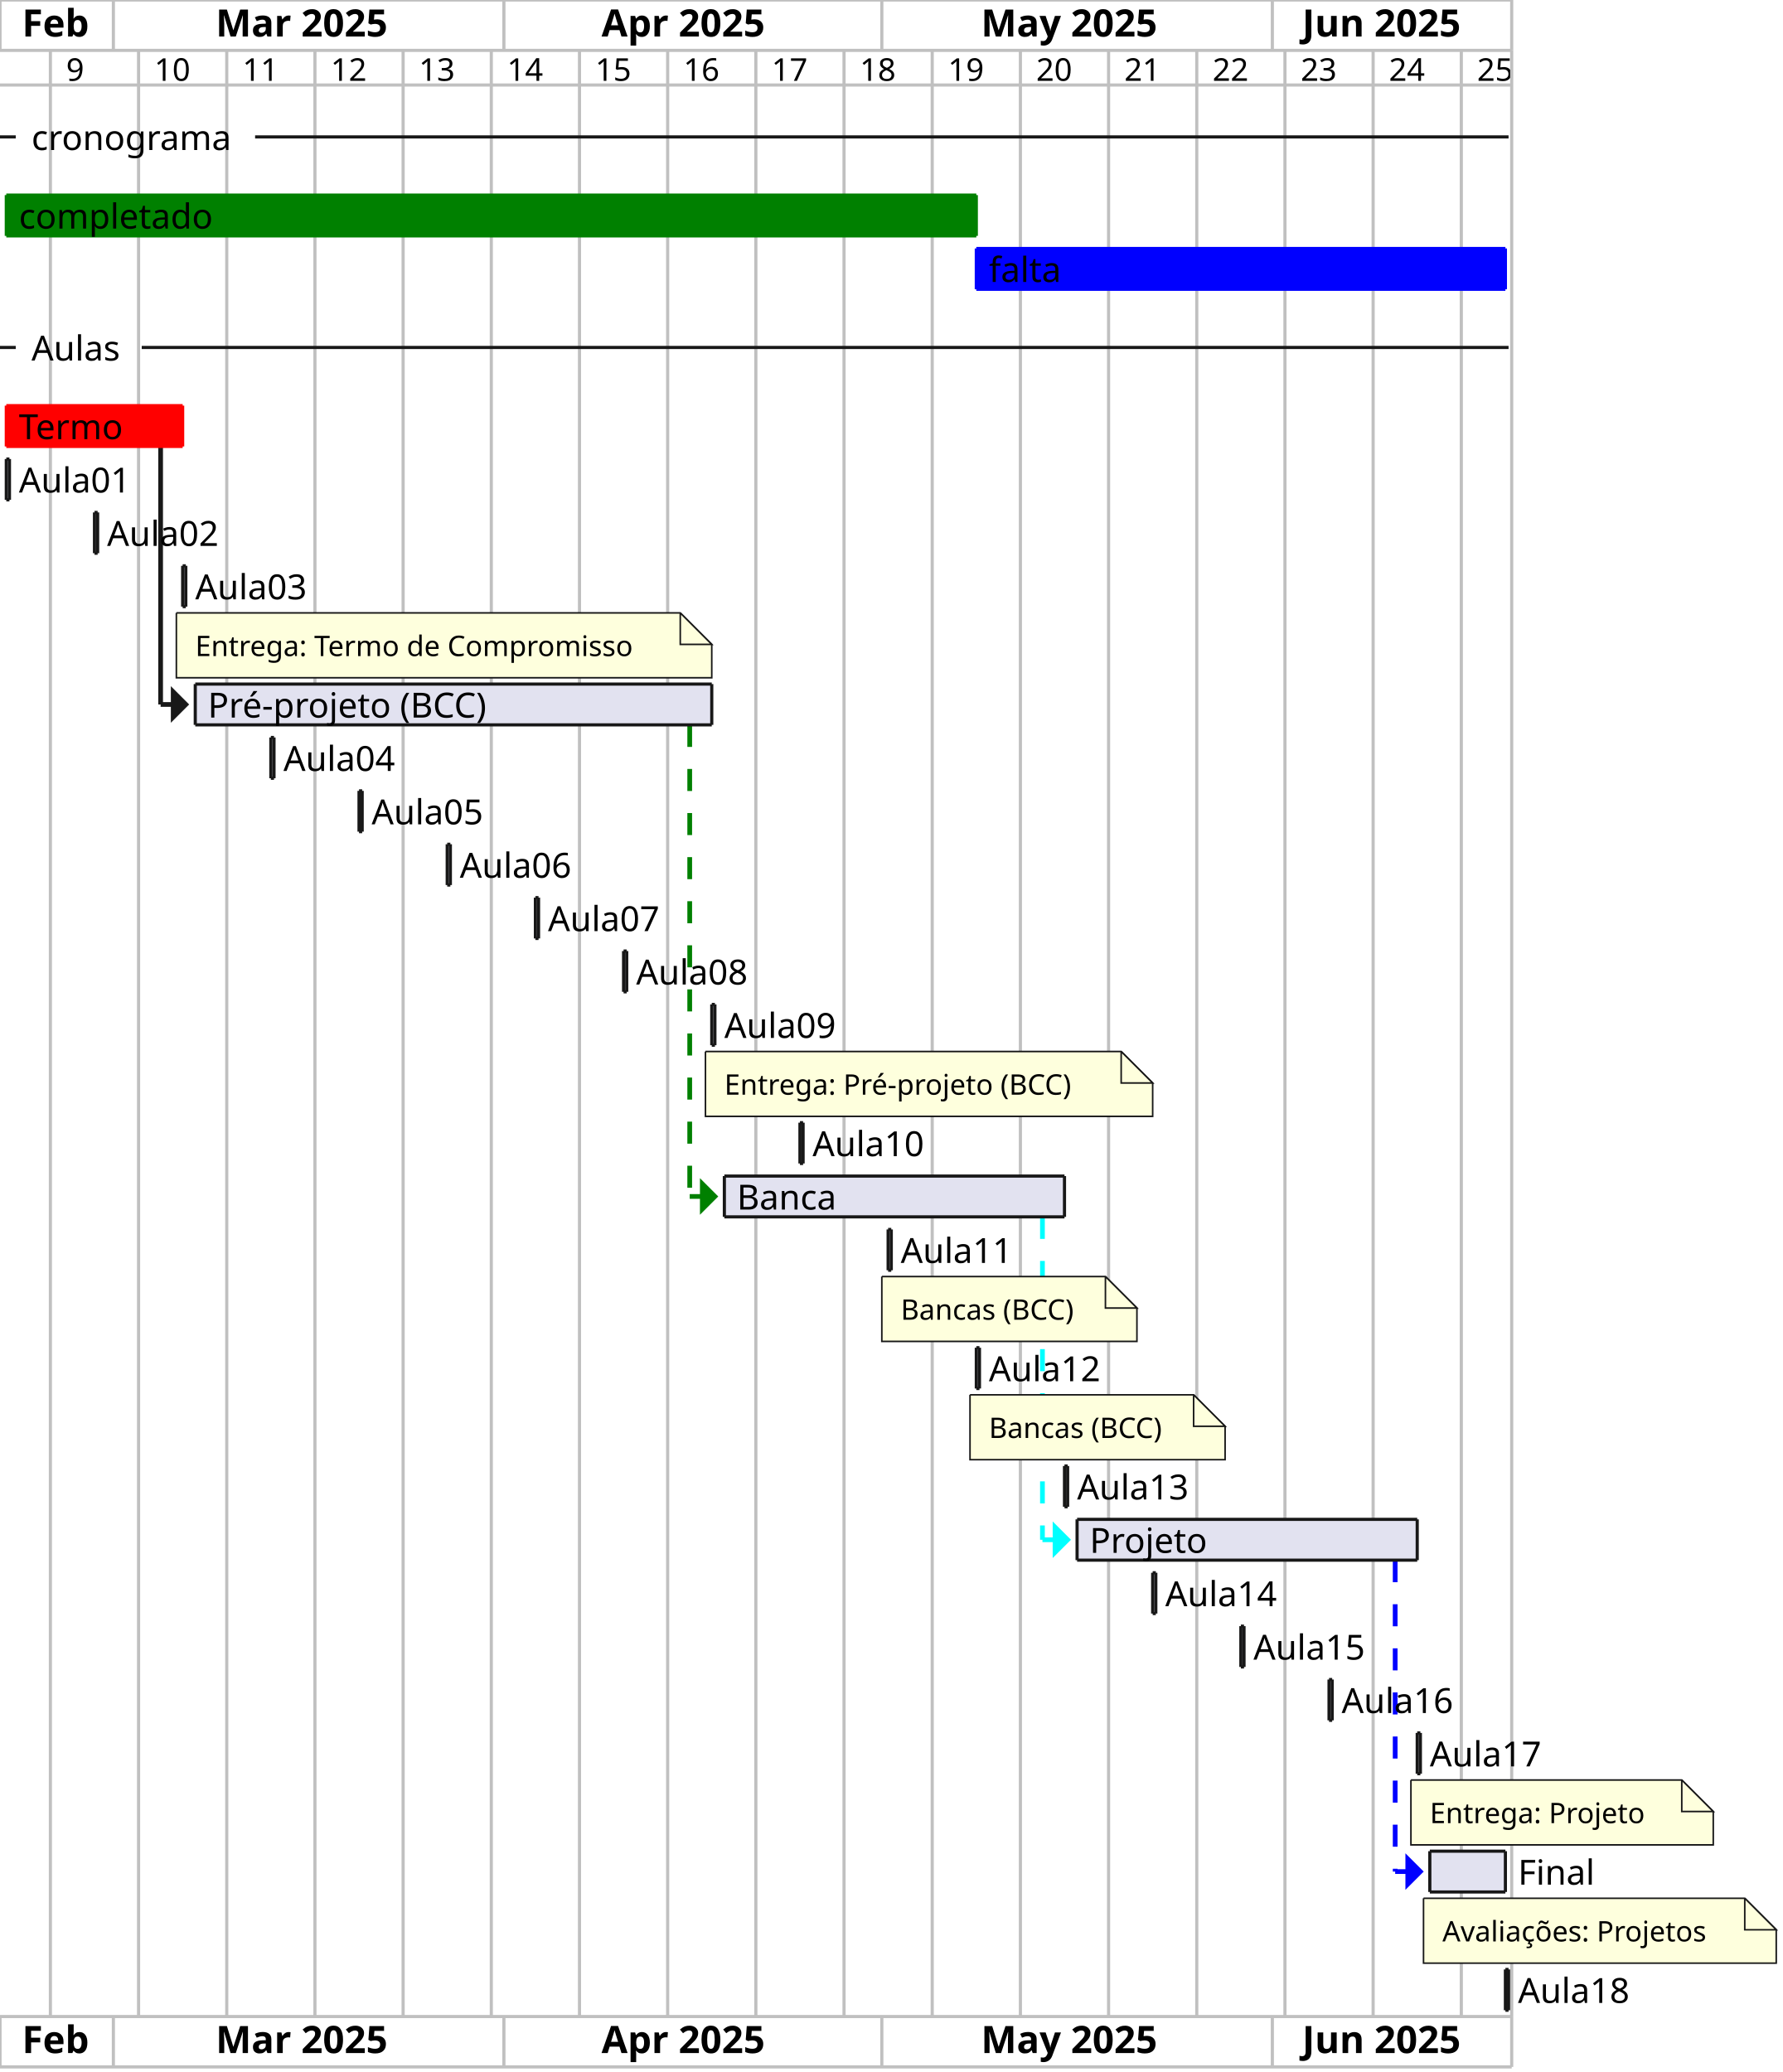
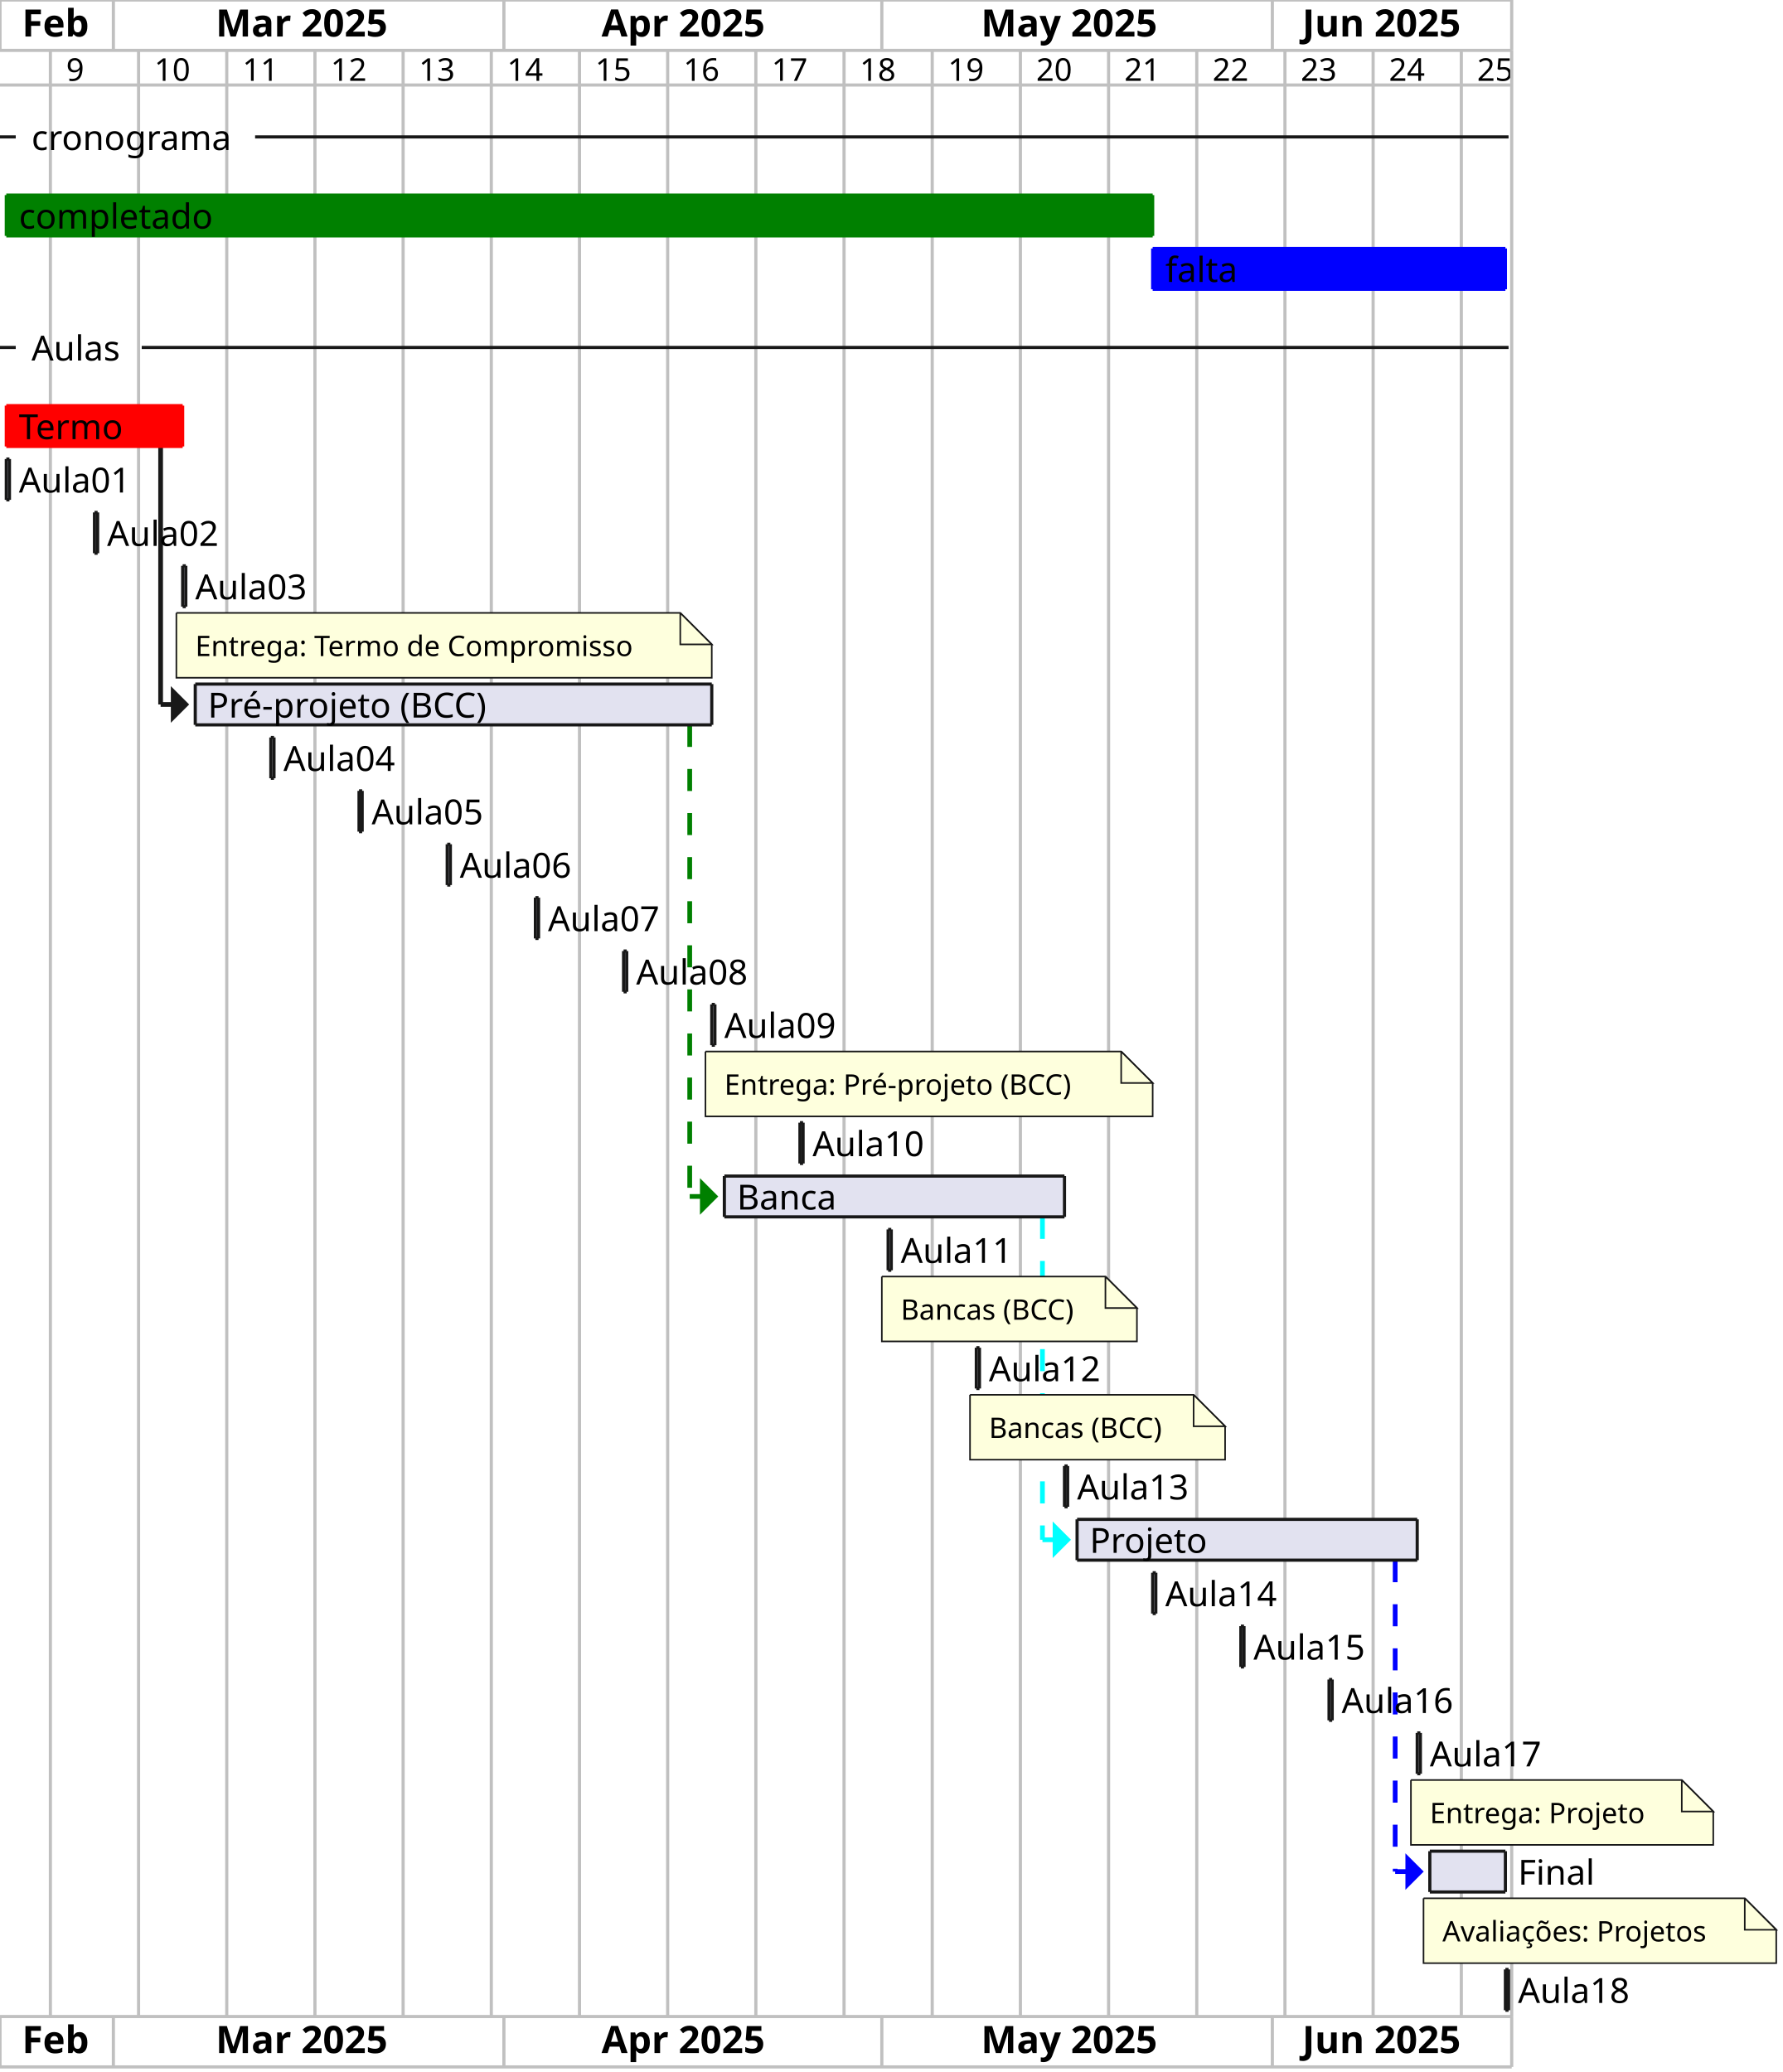
<svg xmlns="http://www.w3.org/2000/svg" contentStyleType="text/css" height="658px" preserveAspectRatio="none" style="width:566px;height:658px;background:#FFFFFF;" version="1.1" viewBox="0 0 566 658" width="566px" zoomAndPan="magnify">
  <defs />
  <g>
    <text fill="#000000" font-family="sans-serif" font-size="10" lengthAdjust="spacing" textLength="6" x="21" y="25.668">9</text>
    <text fill="#000000" font-family="sans-serif" font-size="10" lengthAdjust="spacing" textLength="12" x="49" y="25.668">10</text>
    <text fill="#000000" font-family="sans-serif" font-size="10" lengthAdjust="spacing" textLength="12" x="77" y="25.668">11</text>
    <text fill="#000000" font-family="sans-serif" font-size="10" lengthAdjust="spacing" textLength="12" x="105" y="25.668">12</text>
    <text fill="#000000" font-family="sans-serif" font-size="10" lengthAdjust="spacing" textLength="12" x="133" y="25.668">13</text>
    <text fill="#000000" font-family="sans-serif" font-size="10" lengthAdjust="spacing" textLength="12" x="161" y="25.668">14</text>
    <text fill="#000000" font-family="sans-serif" font-size="10" lengthAdjust="spacing" textLength="12" x="189" y="25.668">15</text>
    <text fill="#000000" font-family="sans-serif" font-size="10" lengthAdjust="spacing" textLength="12" x="217" y="25.668">16</text>
    <text fill="#000000" font-family="sans-serif" font-size="10" lengthAdjust="spacing" textLength="12" x="245" y="25.668">17</text>
    <text fill="#000000" font-family="sans-serif" font-size="10" lengthAdjust="spacing" textLength="12" x="273" y="25.668">18</text>
    <text fill="#000000" font-family="sans-serif" font-size="10" lengthAdjust="spacing" textLength="12" x="301" y="25.668">19</text>
    <text fill="#000000" font-family="sans-serif" font-size="10" lengthAdjust="spacing" textLength="12" x="329" y="25.668">20</text>
    <text fill="#000000" font-family="sans-serif" font-size="10" lengthAdjust="spacing" textLength="12" x="357" y="25.668">21</text>
    <text fill="#000000" font-family="sans-serif" font-size="10" lengthAdjust="spacing" textLength="12" x="385" y="25.668">22</text>
    <text fill="#000000" font-family="sans-serif" font-size="10" lengthAdjust="spacing" textLength="12" x="413" y="25.668">23</text>
    <text fill="#000000" font-family="sans-serif" font-size="10" lengthAdjust="spacing" textLength="12" x="441" y="25.668">24</text>
    <text fill="#000000" font-family="sans-serif" font-size="10" lengthAdjust="spacing" textLength="12" x="469" y="25.668">25</text>
    <line style="stroke:#C0C0C0;stroke-width:1.0;" x1="16" x2="16" y1="16" y2="640.385" />
    <line style="stroke:#C0C0C0;stroke-width:1.0;" x1="44" x2="44" y1="16" y2="640.385" />
    <line style="stroke:#C0C0C0;stroke-width:1.0;" x1="72" x2="72" y1="16" y2="640.385" />
    <line style="stroke:#C0C0C0;stroke-width:1.0;" x1="100" x2="100" y1="16" y2="640.385" />
    <line style="stroke:#C0C0C0;stroke-width:1.0;" x1="128" x2="128" y1="16" y2="640.385" />
    <line style="stroke:#C0C0C0;stroke-width:1.0;" x1="156" x2="156" y1="16" y2="640.385" />
    <line style="stroke:#C0C0C0;stroke-width:1.0;" x1="184" x2="184" y1="16" y2="640.385" />
    <line style="stroke:#C0C0C0;stroke-width:1.0;" x1="212" x2="212" y1="16" y2="640.385" />
    <line style="stroke:#C0C0C0;stroke-width:1.0;" x1="240" x2="240" y1="16" y2="640.385" />
    <line style="stroke:#C0C0C0;stroke-width:1.0;" x1="268" x2="268" y1="16" y2="640.385" />
    <line style="stroke:#C0C0C0;stroke-width:1.0;" x1="296" x2="296" y1="16" y2="640.385" />
    <line style="stroke:#C0C0C0;stroke-width:1.0;" x1="324" x2="324" y1="16" y2="640.385" />
    <line style="stroke:#C0C0C0;stroke-width:1.0;" x1="352" x2="352" y1="16" y2="640.385" />
    <line style="stroke:#C0C0C0;stroke-width:1.0;" x1="380" x2="380" y1="16" y2="640.385" />
    <line style="stroke:#C0C0C0;stroke-width:1.0;" x1="408" x2="408" y1="16" y2="640.385" />
    <line style="stroke:#C0C0C0;stroke-width:1.0;" x1="436" x2="436" y1="16" y2="640.385" />
    <line style="stroke:#C0C0C0;stroke-width:1.0;" x1="464" x2="464" y1="16" y2="640.385" />
    <line style="stroke:#C0C0C0;stroke-width:1.0;" x1="480" x2="480" y1="16" y2="640.385" />
    <line style="stroke:#C0C0C0;stroke-width:1.0;" x1="0" x2="0" y1="0" y2="16" />
    <line style="stroke:#C0C0C0;stroke-width:1.0;" x1="36" x2="36" y1="0" y2="16" />
    <text fill="#000000" font-family="sans-serif" font-size="12" font-weight="bold" lengthAdjust="spacing" textLength="22" x="7" y="11.602">Feb</text>
    <line style="stroke:#C0C0C0;stroke-width:1.0;" x1="160" x2="160" y1="0" y2="16" />
    <text fill="#000000" font-family="sans-serif" font-size="12" font-weight="bold" lengthAdjust="spacing" textLength="59" x="68.5" y="11.602">Mar 2025</text>
    <line style="stroke:#C0C0C0;stroke-width:1.0;" x1="280" x2="280" y1="0" y2="16" />
    <text fill="#000000" font-family="sans-serif" font-size="12" font-weight="bold" lengthAdjust="spacing" textLength="58" x="191" y="11.602">Apr 2025</text>
    <line style="stroke:#C0C0C0;stroke-width:1.0;" x1="404" x2="404" y1="0" y2="16" />
    <text fill="#000000" font-family="sans-serif" font-size="12" font-weight="bold" lengthAdjust="spacing" textLength="61" x="311.5" y="11.602">May 2025</text>
    <line style="stroke:#C0C0C0;stroke-width:1.0;" x1="480" x2="480" y1="0" y2="16" />
    <text fill="#000000" font-family="sans-serif" font-size="12" font-weight="bold" lengthAdjust="spacing" textLength="57" x="413.5" y="11.602">Jun 2025</text>
    <line style="stroke:#C0C0C0;stroke-width:1.0;" x1="0" x2="480" y1="0" y2="0" />
    <line style="stroke:#C0C0C0;stroke-width:1.0;" x1="0" x2="480" y1="16" y2="16" />
    <line style="stroke:#C0C0C0;stroke-width:1.0;" x1="0" x2="480" y1="27" y2="27" />
    <line style="stroke:#181818;stroke-width:1.5;" x1="51" x2="51" y1="141.775" y2="223.718" />
    <line style="stroke:#181818;stroke-width:1.5;" x1="51" x2="59" y1="223.718" y2="223.718" />
    <polygon fill="#181818" points="55,219.718,55,223.718,55,227.718,59,223.718" style="stroke:#181818;stroke-width:1.5;" />
    <line style="stroke:#008000;stroke-width:1.5;stroke-dasharray:7.0,7.0;" x1="219" x2="219" y1="230.195" y2="379.958" />
    <line style="stroke:#008000;stroke-width:1.5;stroke-dasharray:7.0,7.0;" x1="219" x2="227" y1="379.958" y2="379.958" />
    <polygon fill="#008000" points="223,375.958,223,379.958,223,383.958,227,379.958" style="stroke:#008000;stroke-width:1.5;" />
    <line style="stroke:#00FFFF;stroke-width:1.5;stroke-dasharray:7.0,7.0;" x1="331" x2="331" y1="386.435" y2="488.978" />
    <line style="stroke:#00FFFF;stroke-width:1.5;stroke-dasharray:7.0,7.0;" x1="331" x2="339" y1="488.978" y2="488.978" />
    <polygon fill="#00FFFF" points="335,484.978,335,488.978,335,492.978,339,488.978" style="stroke:#00FFFF;stroke-width:1.5;" />
    <line style="stroke:#0000FF;stroke-width:1.5;stroke-dasharray:7.0,7.0;" x1="443" x2="443" y1="495.455" y2="594.352" />
    <line style="stroke:#0000FF;stroke-width:1.5;stroke-dasharray:7.0,7.0;" x1="443" x2="451" y1="594.352" y2="594.352" />
    <polygon fill="#0000FF" points="447,590.352,447,594.352,447,598.352,451,594.352" style="stroke:#0000FF;stroke-width:1.5;" />
    <line style="stroke:#181818;stroke-width:1.0;" x1="0" x2="5" y1="43.477" y2="43.477" />
    <line style="stroke:#181818;stroke-width:1.0;" x1="81" x2="479" y1="43.477" y2="43.477" />
-     <rect fill="#008000" height="12.955" style="stroke:none;stroke-width:1.0;" width="308" x="2" y="61.955" />
-     <line style="stroke:#008000;stroke-width:1.0;" x1="2" x2="310" y1="61.955" y2="61.955" />
-     <line style="stroke:#008000;stroke-width:1.0;" x1="2" x2="310" y1="74.91" y2="74.91" />
+     <rect fill="#008000" height="12.955" style="stroke:none;stroke-width:1.0;" width="364" x="2" y="61.955" />
+     <line style="stroke:#008000;stroke-width:1.0;" x1="2" x2="366" y1="61.955" y2="61.955" />
+     <line style="stroke:#008000;stroke-width:1.0;" x1="2" x2="366" y1="74.91" y2="74.91" />
    <line style="stroke:#008000;stroke-width:1.0;" x1="2" x2="2" y1="61.955" y2="74.91" />
-     <line style="stroke:#008000;stroke-width:1.0;" x1="310" x2="310" y1="61.955" y2="74.91" />
-     <rect fill="#0000FF" height="12.955" style="stroke:none;stroke-width:1.0;" width="168" x="310" y="78.91" />
-     <line style="stroke:#0000FF;stroke-width:1.0;" x1="310" x2="478" y1="78.91" y2="78.91" />
-     <line style="stroke:#0000FF;stroke-width:1.0;" x1="310" x2="478" y1="91.865" y2="91.865" />
-     <line style="stroke:#0000FF;stroke-width:1.0;" x1="310" x2="310" y1="78.91" y2="91.865" />
+     <line style="stroke:#008000;stroke-width:1.0;" x1="366" x2="366" y1="61.955" y2="74.91" />
+     <rect fill="#0000FF" height="12.955" style="stroke:none;stroke-width:1.0;" width="112" x="366" y="78.91" />
+     <line style="stroke:#0000FF;stroke-width:1.0;" x1="366" x2="478" y1="78.91" y2="78.91" />
+     <line style="stroke:#0000FF;stroke-width:1.0;" x1="366" x2="478" y1="91.865" y2="91.865" />
+     <line style="stroke:#0000FF;stroke-width:1.0;" x1="366" x2="366" y1="78.91" y2="91.865" />
    <line style="stroke:#0000FF;stroke-width:1.0;" x1="478" x2="478" y1="78.91" y2="91.865" />
    <line style="stroke:#181818;stroke-width:1.0;" x1="0" x2="5" y1="110.343" y2="110.343" />
    <line style="stroke:#181818;stroke-width:1.0;" x1="45" x2="479" y1="110.343" y2="110.343" />
    <rect fill="#FF0000" height="12.955" style="stroke:none;stroke-width:1.0;" width="56" x="2" y="128.82" />
    <line style="stroke:#FF0000;stroke-width:1.0;" x1="2" x2="58" y1="128.82" y2="128.82" />
    <line style="stroke:#FF0000;stroke-width:1.0;" x1="2" x2="58" y1="141.775" y2="141.775" />
    <line style="stroke:#FF0000;stroke-width:1.0;" x1="2" x2="2" y1="128.82" y2="141.775" />
    <line style="stroke:#FF0000;stroke-width:1.0;" x1="58" x2="58" y1="128.82" y2="141.775" />
    <rect fill="#E2E2F0" height="12.955" style="stroke:none;stroke-width:1.0;" width="1" x="2" y="145.775" />
    <line style="stroke:#181818;stroke-width:1.0;" x1="2" x2="3" y1="145.775" y2="145.775" />
    <line style="stroke:#181818;stroke-width:1.0;" x1="2" x2="3" y1="158.731" y2="158.731" />
    <line style="stroke:#181818;stroke-width:1.0;" x1="2" x2="2" y1="145.775" y2="158.731" />
    <line style="stroke:#181818;stroke-width:1.0;" x1="3" x2="3" y1="145.775" y2="158.731" />
    <rect fill="#E2E2F0" height="12.955" style="stroke:none;stroke-width:1.0;" width="1" x="30" y="162.731" />
    <line style="stroke:#181818;stroke-width:1.0;" x1="30" x2="31" y1="162.731" y2="162.731" />
    <line style="stroke:#181818;stroke-width:1.0;" x1="30" x2="31" y1="175.685" y2="175.685" />
    <line style="stroke:#181818;stroke-width:1.0;" x1="30" x2="30" y1="162.731" y2="175.685" />
    <line style="stroke:#181818;stroke-width:1.0;" x1="31" x2="31" y1="162.731" y2="175.685" />
    <path d="M56,194.641 L56,215.24 L226,215.24 L226,204.641 L216,194.641 L56,194.641 " fill="#FEFFDD" style="stroke:#181818;stroke-width:0.5;" />
    <path d="M216,194.641 L216,204.641 L226,204.641 L216,194.641 " fill="#FEFFDD" style="stroke:#181818;stroke-width:0.5;" />
    <text fill="#000000" font-family="sans-serif" font-size="9" lengthAdjust="spacing" textLength="149" x="62" y="208.342">Entrega: Termo de Compromisso</text>
    <rect fill="#E2E2F0" height="12.955" style="stroke:none;stroke-width:1.0;" width="1" x="58" y="179.685" />
    <line style="stroke:#181818;stroke-width:1.0;" x1="58" x2="59" y1="179.685" y2="179.685" />
    <line style="stroke:#181818;stroke-width:1.0;" x1="58" x2="59" y1="192.641" y2="192.641" />
    <line style="stroke:#181818;stroke-width:1.0;" x1="58" x2="58" y1="179.685" y2="192.641" />
    <line style="stroke:#181818;stroke-width:1.0;" x1="59" x2="59" y1="179.685" y2="192.641" />
    <rect fill="#E2E2F0" height="12.955" style="stroke:none;stroke-width:1.0;" width="164" x="62" y="217.24" />
    <line style="stroke:#181818;stroke-width:1.0;" x1="62" x2="226" y1="217.24" y2="217.24" />
    <line style="stroke:#181818;stroke-width:1.0;" x1="62" x2="226" y1="230.195" y2="230.195" />
    <line style="stroke:#181818;stroke-width:1.0;" x1="62" x2="62" y1="217.24" y2="230.195" />
    <line style="stroke:#181818;stroke-width:1.0;" x1="226" x2="226" y1="217.24" y2="230.195" />
    <rect fill="#E2E2F0" height="12.955" style="stroke:none;stroke-width:1.0;" width="1" x="86" y="234.195" />
    <line style="stroke:#181818;stroke-width:1.0;" x1="86" x2="87" y1="234.195" y2="234.195" />
    <line style="stroke:#181818;stroke-width:1.0;" x1="86" x2="87" y1="247.15" y2="247.15" />
    <line style="stroke:#181818;stroke-width:1.0;" x1="86" x2="86" y1="234.195" y2="247.15" />
    <line style="stroke:#181818;stroke-width:1.0;" x1="87" x2="87" y1="234.195" y2="247.15" />
    <rect fill="#E2E2F0" height="12.955" style="stroke:none;stroke-width:1.0;" width="1" x="114" y="251.15" />
    <line style="stroke:#181818;stroke-width:1.0;" x1="114" x2="115" y1="251.15" y2="251.15" />
    <line style="stroke:#181818;stroke-width:1.0;" x1="114" x2="115" y1="264.106" y2="264.106" />
    <line style="stroke:#181818;stroke-width:1.0;" x1="114" x2="114" y1="251.15" y2="264.106" />
    <line style="stroke:#181818;stroke-width:1.0;" x1="115" x2="115" y1="251.15" y2="264.106" />
    <rect fill="#E2E2F0" height="12.955" style="stroke:none;stroke-width:1.0;" width="1" x="142" y="268.106" />
    <line style="stroke:#181818;stroke-width:1.0;" x1="142" x2="143" y1="268.106" y2="268.106" />
    <line style="stroke:#181818;stroke-width:1.0;" x1="142" x2="143" y1="281.06" y2="281.06" />
    <line style="stroke:#181818;stroke-width:1.0;" x1="142" x2="142" y1="268.106" y2="281.06" />
    <line style="stroke:#181818;stroke-width:1.0;" x1="143" x2="143" y1="268.106" y2="281.06" />
    <rect fill="#E2E2F0" height="12.955" style="stroke:none;stroke-width:1.0;" width="1" x="170" y="285.06" />
    <line style="stroke:#181818;stroke-width:1.0;" x1="170" x2="171" y1="285.06" y2="285.06" />
    <line style="stroke:#181818;stroke-width:1.0;" x1="170" x2="171" y1="298.016" y2="298.016" />
    <line style="stroke:#181818;stroke-width:1.0;" x1="170" x2="170" y1="285.06" y2="298.016" />
    <line style="stroke:#181818;stroke-width:1.0;" x1="171" x2="171" y1="285.06" y2="298.016" />
    <rect fill="#E2E2F0" height="12.955" style="stroke:none;stroke-width:1.0;" width="1" x="198" y="302.016" />
    <line style="stroke:#181818;stroke-width:1.0;" x1="198" x2="199" y1="302.016" y2="302.016" />
    <line style="stroke:#181818;stroke-width:1.0;" x1="198" x2="199" y1="314.971" y2="314.971" />
    <line style="stroke:#181818;stroke-width:1.0;" x1="198" x2="198" y1="302.016" y2="314.971" />
    <line style="stroke:#181818;stroke-width:1.0;" x1="199" x2="199" y1="302.016" y2="314.971" />
    <path d="M224,333.926 L224,354.525 L366,354.525 L366,343.926 L356,333.926 L224,333.926 " fill="#FEFFDD" style="stroke:#181818;stroke-width:0.5;" />
    <path d="M356,333.926 L356,343.926 L366,343.926 L356,333.926 " fill="#FEFFDD" style="stroke:#181818;stroke-width:0.5;" />
    <text fill="#000000" font-family="sans-serif" font-size="9" lengthAdjust="spacing" textLength="118" x="230" y="347.627">Entrega: Pré-projeto (BCC)</text>
    <rect fill="#E2E2F0" height="12.955" style="stroke:none;stroke-width:1.0;" width="1" x="226" y="318.971" />
    <line style="stroke:#181818;stroke-width:1.0;" x1="226" x2="227" y1="318.971" y2="318.971" />
    <line style="stroke:#181818;stroke-width:1.0;" x1="226" x2="227" y1="331.926" y2="331.926" />
    <line style="stroke:#181818;stroke-width:1.0;" x1="226" x2="226" y1="318.971" y2="331.926" />
    <line style="stroke:#181818;stroke-width:1.0;" x1="227" x2="227" y1="318.971" y2="331.926" />
    <rect fill="#E2E2F0" height="12.955" style="stroke:none;stroke-width:1.0;" width="1" x="254" y="356.525" />
    <line style="stroke:#181818;stroke-width:1.0;" x1="254" x2="255" y1="356.525" y2="356.525" />
    <line style="stroke:#181818;stroke-width:1.0;" x1="254" x2="255" y1="369.481" y2="369.481" />
    <line style="stroke:#181818;stroke-width:1.0;" x1="254" x2="254" y1="356.525" y2="369.481" />
    <line style="stroke:#181818;stroke-width:1.0;" x1="255" x2="255" y1="356.525" y2="369.481" />
    <rect fill="#E2E2F0" height="12.955" style="stroke:none;stroke-width:1.0;" width="108" x="230" y="373.481" />
    <line style="stroke:#181818;stroke-width:1.0;" x1="230" x2="338" y1="373.481" y2="373.481" />
    <line style="stroke:#181818;stroke-width:1.0;" x1="230" x2="338" y1="386.435" y2="386.435" />
    <line style="stroke:#181818;stroke-width:1.0;" x1="230" x2="230" y1="373.481" y2="386.435" />
    <line style="stroke:#181818;stroke-width:1.0;" x1="338" x2="338" y1="373.481" y2="386.435" />
    <path d="M280,405.391 L280,425.99 L361,425.99 L361,415.391 L351,405.391 L280,405.391 " fill="#FEFFDD" style="stroke:#181818;stroke-width:0.5;" />
    <path d="M351,405.391 L351,415.391 L361,415.391 L351,405.391 " fill="#FEFFDD" style="stroke:#181818;stroke-width:0.5;" />
    <text fill="#000000" font-family="sans-serif" font-size="9" lengthAdjust="spacing" textLength="57" x="286" y="419.092">Bancas (BCC)</text>
    <rect fill="#E2E2F0" height="12.955" style="stroke:none;stroke-width:1.0;" width="1" x="282" y="390.435" />
    <line style="stroke:#181818;stroke-width:1.0;" x1="282" x2="283" y1="390.435" y2="390.435" />
    <line style="stroke:#181818;stroke-width:1.0;" x1="282" x2="283" y1="403.391" y2="403.391" />
    <line style="stroke:#181818;stroke-width:1.0;" x1="282" x2="282" y1="390.435" y2="403.391" />
    <line style="stroke:#181818;stroke-width:1.0;" x1="283" x2="283" y1="390.435" y2="403.391" />
    <path d="M308,442.945 L308,463.545 L389,463.545 L389,452.945 L379,442.945 L308,442.945 " fill="#FEFFDD" style="stroke:#181818;stroke-width:0.5;" />
    <path d="M379,442.945 L379,452.945 L389,452.945 L379,442.945 " fill="#FEFFDD" style="stroke:#181818;stroke-width:0.5;" />
    <text fill="#000000" font-family="sans-serif" font-size="9" lengthAdjust="spacing" textLength="57" x="314" y="456.647">Bancas (BCC)</text>
    <rect fill="#E2E2F0" height="12.955" style="stroke:none;stroke-width:1.0;" width="1" x="310" y="427.99" />
    <line style="stroke:#181818;stroke-width:1.0;" x1="310" x2="311" y1="427.99" y2="427.99" />
    <line style="stroke:#181818;stroke-width:1.0;" x1="310" x2="311" y1="440.945" y2="440.945" />
    <line style="stroke:#181818;stroke-width:1.0;" x1="310" x2="310" y1="427.99" y2="440.945" />
    <line style="stroke:#181818;stroke-width:1.0;" x1="311" x2="311" y1="427.99" y2="440.945" />
    <rect fill="#E2E2F0" height="12.955" style="stroke:none;stroke-width:1.0;" width="1" x="338" y="465.545" />
    <line style="stroke:#181818;stroke-width:1.0;" x1="338" x2="339" y1="465.545" y2="465.545" />
    <line style="stroke:#181818;stroke-width:1.0;" x1="338" x2="339" y1="478.5" y2="478.5" />
    <line style="stroke:#181818;stroke-width:1.0;" x1="338" x2="338" y1="465.545" y2="478.5" />
    <line style="stroke:#181818;stroke-width:1.0;" x1="339" x2="339" y1="465.545" y2="478.5" />
    <rect fill="#E2E2F0" height="12.955" style="stroke:none;stroke-width:1.0;" width="108" x="342" y="482.5" />
    <line style="stroke:#181818;stroke-width:1.0;" x1="342" x2="450" y1="482.5" y2="482.5" />
    <line style="stroke:#181818;stroke-width:1.0;" x1="342" x2="450" y1="495.455" y2="495.455" />
    <line style="stroke:#181818;stroke-width:1.0;" x1="342" x2="342" y1="482.5" y2="495.455" />
    <line style="stroke:#181818;stroke-width:1.0;" x1="450" x2="450" y1="482.5" y2="495.455" />
    <rect fill="#E2E2F0" height="12.955" style="stroke:none;stroke-width:1.0;" width="1" x="366" y="499.455" />
    <line style="stroke:#181818;stroke-width:1.0;" x1="366" x2="367" y1="499.455" y2="499.455" />
    <line style="stroke:#181818;stroke-width:1.0;" x1="366" x2="367" y1="512.41" y2="512.41" />
    <line style="stroke:#181818;stroke-width:1.0;" x1="366" x2="366" y1="499.455" y2="512.41" />
    <line style="stroke:#181818;stroke-width:1.0;" x1="367" x2="367" y1="499.455" y2="512.41" />
    <rect fill="#E2E2F0" height="12.955" style="stroke:none;stroke-width:1.0;" width="1" x="394" y="516.41" />
    <line style="stroke:#181818;stroke-width:1.0;" x1="394" x2="395" y1="516.41" y2="516.41" />
    <line style="stroke:#181818;stroke-width:1.0;" x1="394" x2="395" y1="529.365" y2="529.365" />
    <line style="stroke:#181818;stroke-width:1.0;" x1="394" x2="394" y1="516.41" y2="529.365" />
    <line style="stroke:#181818;stroke-width:1.0;" x1="395" x2="395" y1="516.41" y2="529.365" />
    <rect fill="#E2E2F0" height="12.955" style="stroke:none;stroke-width:1.0;" width="1" x="422" y="533.365" />
    <line style="stroke:#181818;stroke-width:1.0;" x1="422" x2="423" y1="533.365" y2="533.365" />
    <line style="stroke:#181818;stroke-width:1.0;" x1="422" x2="423" y1="546.32" y2="546.32" />
    <line style="stroke:#181818;stroke-width:1.0;" x1="422" x2="422" y1="533.365" y2="546.32" />
    <line style="stroke:#181818;stroke-width:1.0;" x1="423" x2="423" y1="533.365" y2="546.32" />
    <path d="M448,565.275 L448,585.875 L544,585.875 L544,575.275 L534,565.275 L448,565.275 " fill="#FEFFDD" style="stroke:#181818;stroke-width:0.5;" />
    <path d="M534,565.275 L534,575.275 L544,575.275 L534,565.275 " fill="#FEFFDD" style="stroke:#181818;stroke-width:0.5;" />
    <text fill="#000000" font-family="sans-serif" font-size="9" lengthAdjust="spacing" textLength="72" x="454" y="578.977">Entrega: Projeto</text>
    <rect fill="#E2E2F0" height="12.955" style="stroke:none;stroke-width:1.0;" width="1" x="450" y="550.32" />
    <line style="stroke:#181818;stroke-width:1.0;" x1="450" x2="451" y1="550.32" y2="550.32" />
    <line style="stroke:#181818;stroke-width:1.0;" x1="450" x2="451" y1="563.275" y2="563.275" />
    <line style="stroke:#181818;stroke-width:1.0;" x1="450" x2="450" y1="550.32" y2="563.275" />
    <line style="stroke:#181818;stroke-width:1.0;" x1="451" x2="451" y1="550.32" y2="563.275" />
    <path d="M452,602.83 L452,623.43 L564,623.43 L564,612.83 L554,602.83 L452,602.83 " fill="#FEFFDD" style="stroke:#181818;stroke-width:0.5;" />
    <path d="M554,602.83 L554,612.83 L564,612.83 L554,602.83 " fill="#FEFFDD" style="stroke:#181818;stroke-width:0.5;" />
    <text fill="#000000" font-family="sans-serif" font-size="9" lengthAdjust="spacing" textLength="91" x="458" y="616.531">Avaliações: Projetos</text>
    <rect fill="#E2E2F0" height="12.955" style="stroke:none;stroke-width:1.0;" width="24" x="454" y="587.875" />
    <line style="stroke:#181818;stroke-width:1.0;" x1="454" x2="478" y1="587.875" y2="587.875" />
    <line style="stroke:#181818;stroke-width:1.0;" x1="454" x2="478" y1="600.83" y2="600.83" />
    <line style="stroke:#181818;stroke-width:1.0;" x1="454" x2="454" y1="587.875" y2="600.83" />
    <line style="stroke:#181818;stroke-width:1.0;" x1="478" x2="478" y1="587.875" y2="600.83" />
    <rect fill="#E2E2F0" height="12.955" style="stroke:none;stroke-width:1.0;" width="1" x="478" y="625.43" />
    <line style="stroke:#181818;stroke-width:1.0;" x1="478" x2="479" y1="625.43" y2="625.43" />
    <line style="stroke:#181818;stroke-width:1.0;" x1="478" x2="479" y1="638.385" y2="638.385" />
    <line style="stroke:#181818;stroke-width:1.0;" x1="478" x2="478" y1="625.43" y2="638.385" />
    <line style="stroke:#181818;stroke-width:1.0;" x1="479" x2="479" y1="625.43" y2="638.385" />
    <text fill="#000000" font-family="sans-serif" font-size="11" lengthAdjust="spacing" textLength="66" x="10" y="47.635">cronograma</text>
    <text fill="#000000" font-family="sans-serif" font-size="11" lengthAdjust="spacing" textLength="63" x="6" y="72.59">completado</text>
-     <text fill="#000000" font-family="sans-serif" font-size="11" lengthAdjust="spacing" textLength="23" x="314" y="89.545">falta</text>
+     <text fill="#000000" font-family="sans-serif" font-size="11" lengthAdjust="spacing" textLength="23" x="370" y="89.545">falta</text>
    <text fill="#000000" font-family="sans-serif" font-size="11" lengthAdjust="spacing" textLength="30" x="10" y="114.5">Aulas</text>
    <text fill="#000000" font-family="sans-serif" font-size="11" lengthAdjust="spacing" textLength="35" x="6" y="139.455">Termo</text>
    <text fill="#000000" font-family="sans-serif" font-size="11" lengthAdjust="spacing" textLength="38" x="6" y="156.41">Aula01</text>
    <text fill="#000000" font-family="sans-serif" font-size="11" lengthAdjust="spacing" textLength="38" x="34" y="173.365">Aula02</text>
    <text fill="#000000" font-family="sans-serif" font-size="11" lengthAdjust="spacing" textLength="38" x="62" y="190.32">Aula03</text>
    <text fill="#000000" font-family="sans-serif" font-size="11" lengthAdjust="spacing" textLength="95" x="66" y="227.875">Pré-projeto (BCC)</text>
    <text fill="#000000" font-family="sans-serif" font-size="11" lengthAdjust="spacing" textLength="38" x="90" y="244.83">Aula04</text>
    <text fill="#000000" font-family="sans-serif" font-size="11" lengthAdjust="spacing" textLength="38" x="118" y="261.785">Aula05</text>
    <text fill="#000000" font-family="sans-serif" font-size="11" lengthAdjust="spacing" textLength="38" x="146" y="278.74">Aula06</text>
    <text fill="#000000" font-family="sans-serif" font-size="11" lengthAdjust="spacing" textLength="38" x="174" y="295.695">Aula07</text>
    <text fill="#000000" font-family="sans-serif" font-size="11" lengthAdjust="spacing" textLength="38" x="202" y="312.65">Aula08</text>
    <text fill="#000000" font-family="sans-serif" font-size="11" lengthAdjust="spacing" textLength="38" x="230" y="329.606">Aula09</text>
    <text fill="#000000" font-family="sans-serif" font-size="11" lengthAdjust="spacing" textLength="38" x="258" y="367.16">Aula10</text>
    <text fill="#000000" font-family="sans-serif" font-size="11" lengthAdjust="spacing" textLength="31" x="234" y="384.115">Banca</text>
    <text fill="#000000" font-family="sans-serif" font-size="11" lengthAdjust="spacing" textLength="38" x="286" y="401.07">Aula11</text>
    <text fill="#000000" font-family="sans-serif" font-size="11" lengthAdjust="spacing" textLength="38" x="314" y="438.625">Aula12</text>
    <text fill="#000000" font-family="sans-serif" font-size="11" lengthAdjust="spacing" textLength="38" x="342" y="476.18">Aula13</text>
    <text fill="#000000" font-family="sans-serif" font-size="11" lengthAdjust="spacing" textLength="38" x="346" y="493.135">Projeto</text>
    <text fill="#000000" font-family="sans-serif" font-size="11" lengthAdjust="spacing" textLength="38" x="370" y="510.09">Aula14</text>
    <text fill="#000000" font-family="sans-serif" font-size="11" lengthAdjust="spacing" textLength="38" x="398" y="527.045">Aula15</text>
    <text fill="#000000" font-family="sans-serif" font-size="11" lengthAdjust="spacing" textLength="38" x="426" y="544">Aula16</text>
    <text fill="#000000" font-family="sans-serif" font-size="11" lengthAdjust="spacing" textLength="38" x="454" y="560.955">Aula17</text>
    <text fill="#000000" font-family="sans-serif" font-size="11" lengthAdjust="spacing" textLength="25" x="482" y="598.51">Final</text>
    <text fill="#000000" font-family="sans-serif" font-size="11" lengthAdjust="spacing" textLength="38" x="482" y="636.064">Aula18</text>
    <line style="stroke:#C0C0C0;stroke-width:1.0;" x1="0" x2="480" y1="640.385" y2="640.385" />
    <line style="stroke:#C0C0C0;stroke-width:1.0;" x1="0" x2="0" y1="640.385" y2="656.385" />
    <line style="stroke:#C0C0C0;stroke-width:1.0;" x1="36" x2="36" y1="640.385" y2="656.385" />
    <text fill="#000000" font-family="sans-serif" font-size="12" font-weight="bold" lengthAdjust="spacing" textLength="22" x="7" y="651.986">Feb</text>
    <line style="stroke:#C0C0C0;stroke-width:1.0;" x1="160" x2="160" y1="640.385" y2="656.385" />
    <text fill="#000000" font-family="sans-serif" font-size="12" font-weight="bold" lengthAdjust="spacing" textLength="59" x="68.5" y="651.986">Mar 2025</text>
    <line style="stroke:#C0C0C0;stroke-width:1.0;" x1="280" x2="280" y1="640.385" y2="656.385" />
    <text fill="#000000" font-family="sans-serif" font-size="12" font-weight="bold" lengthAdjust="spacing" textLength="58" x="191" y="651.986">Apr 2025</text>
    <line style="stroke:#C0C0C0;stroke-width:1.0;" x1="404" x2="404" y1="640.385" y2="656.385" />
    <text fill="#000000" font-family="sans-serif" font-size="12" font-weight="bold" lengthAdjust="spacing" textLength="61" x="311.5" y="651.986">May 2025</text>
    <line style="stroke:#C0C0C0;stroke-width:1.0;" x1="480" x2="480" y1="640.385" y2="656.385" />
    <text fill="#000000" font-family="sans-serif" font-size="12" font-weight="bold" lengthAdjust="spacing" textLength="57" x="413.5" y="651.986">Jun 2025</text>
    <line style="stroke:#C0C0C0;stroke-width:1.0;" x1="0" x2="480" y1="656.385" y2="656.385" />
  </g>
</svg>
